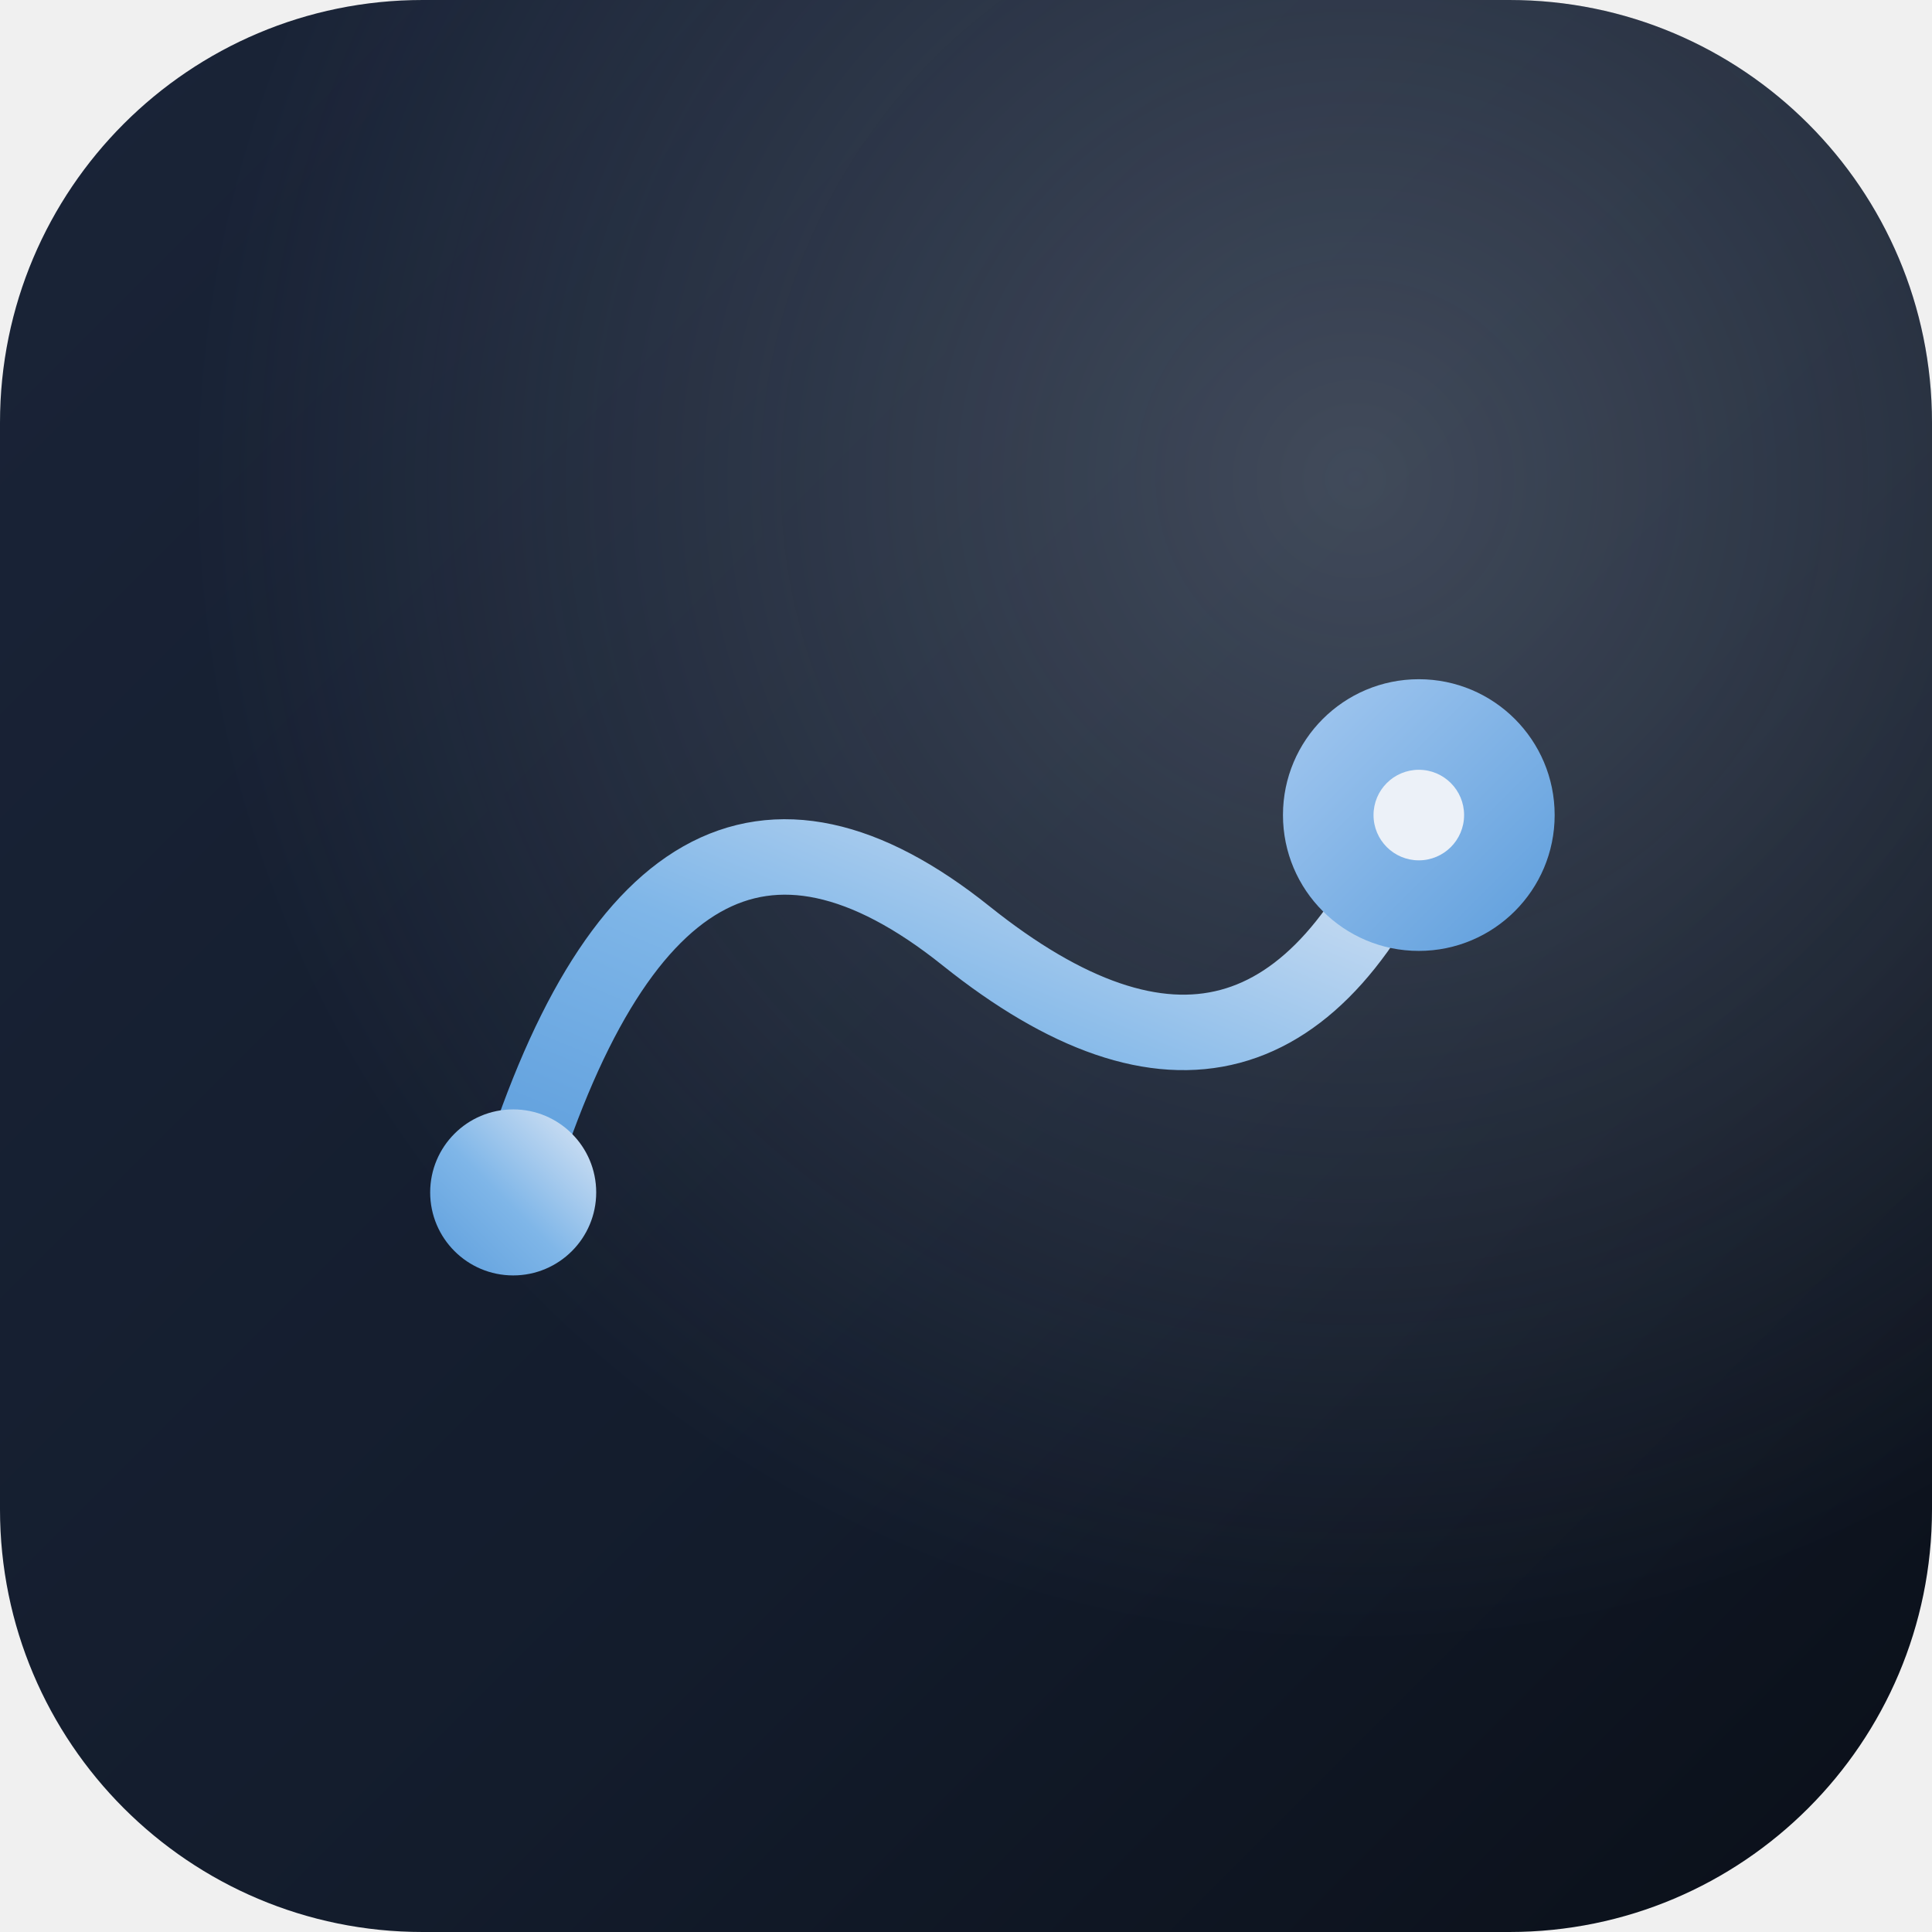
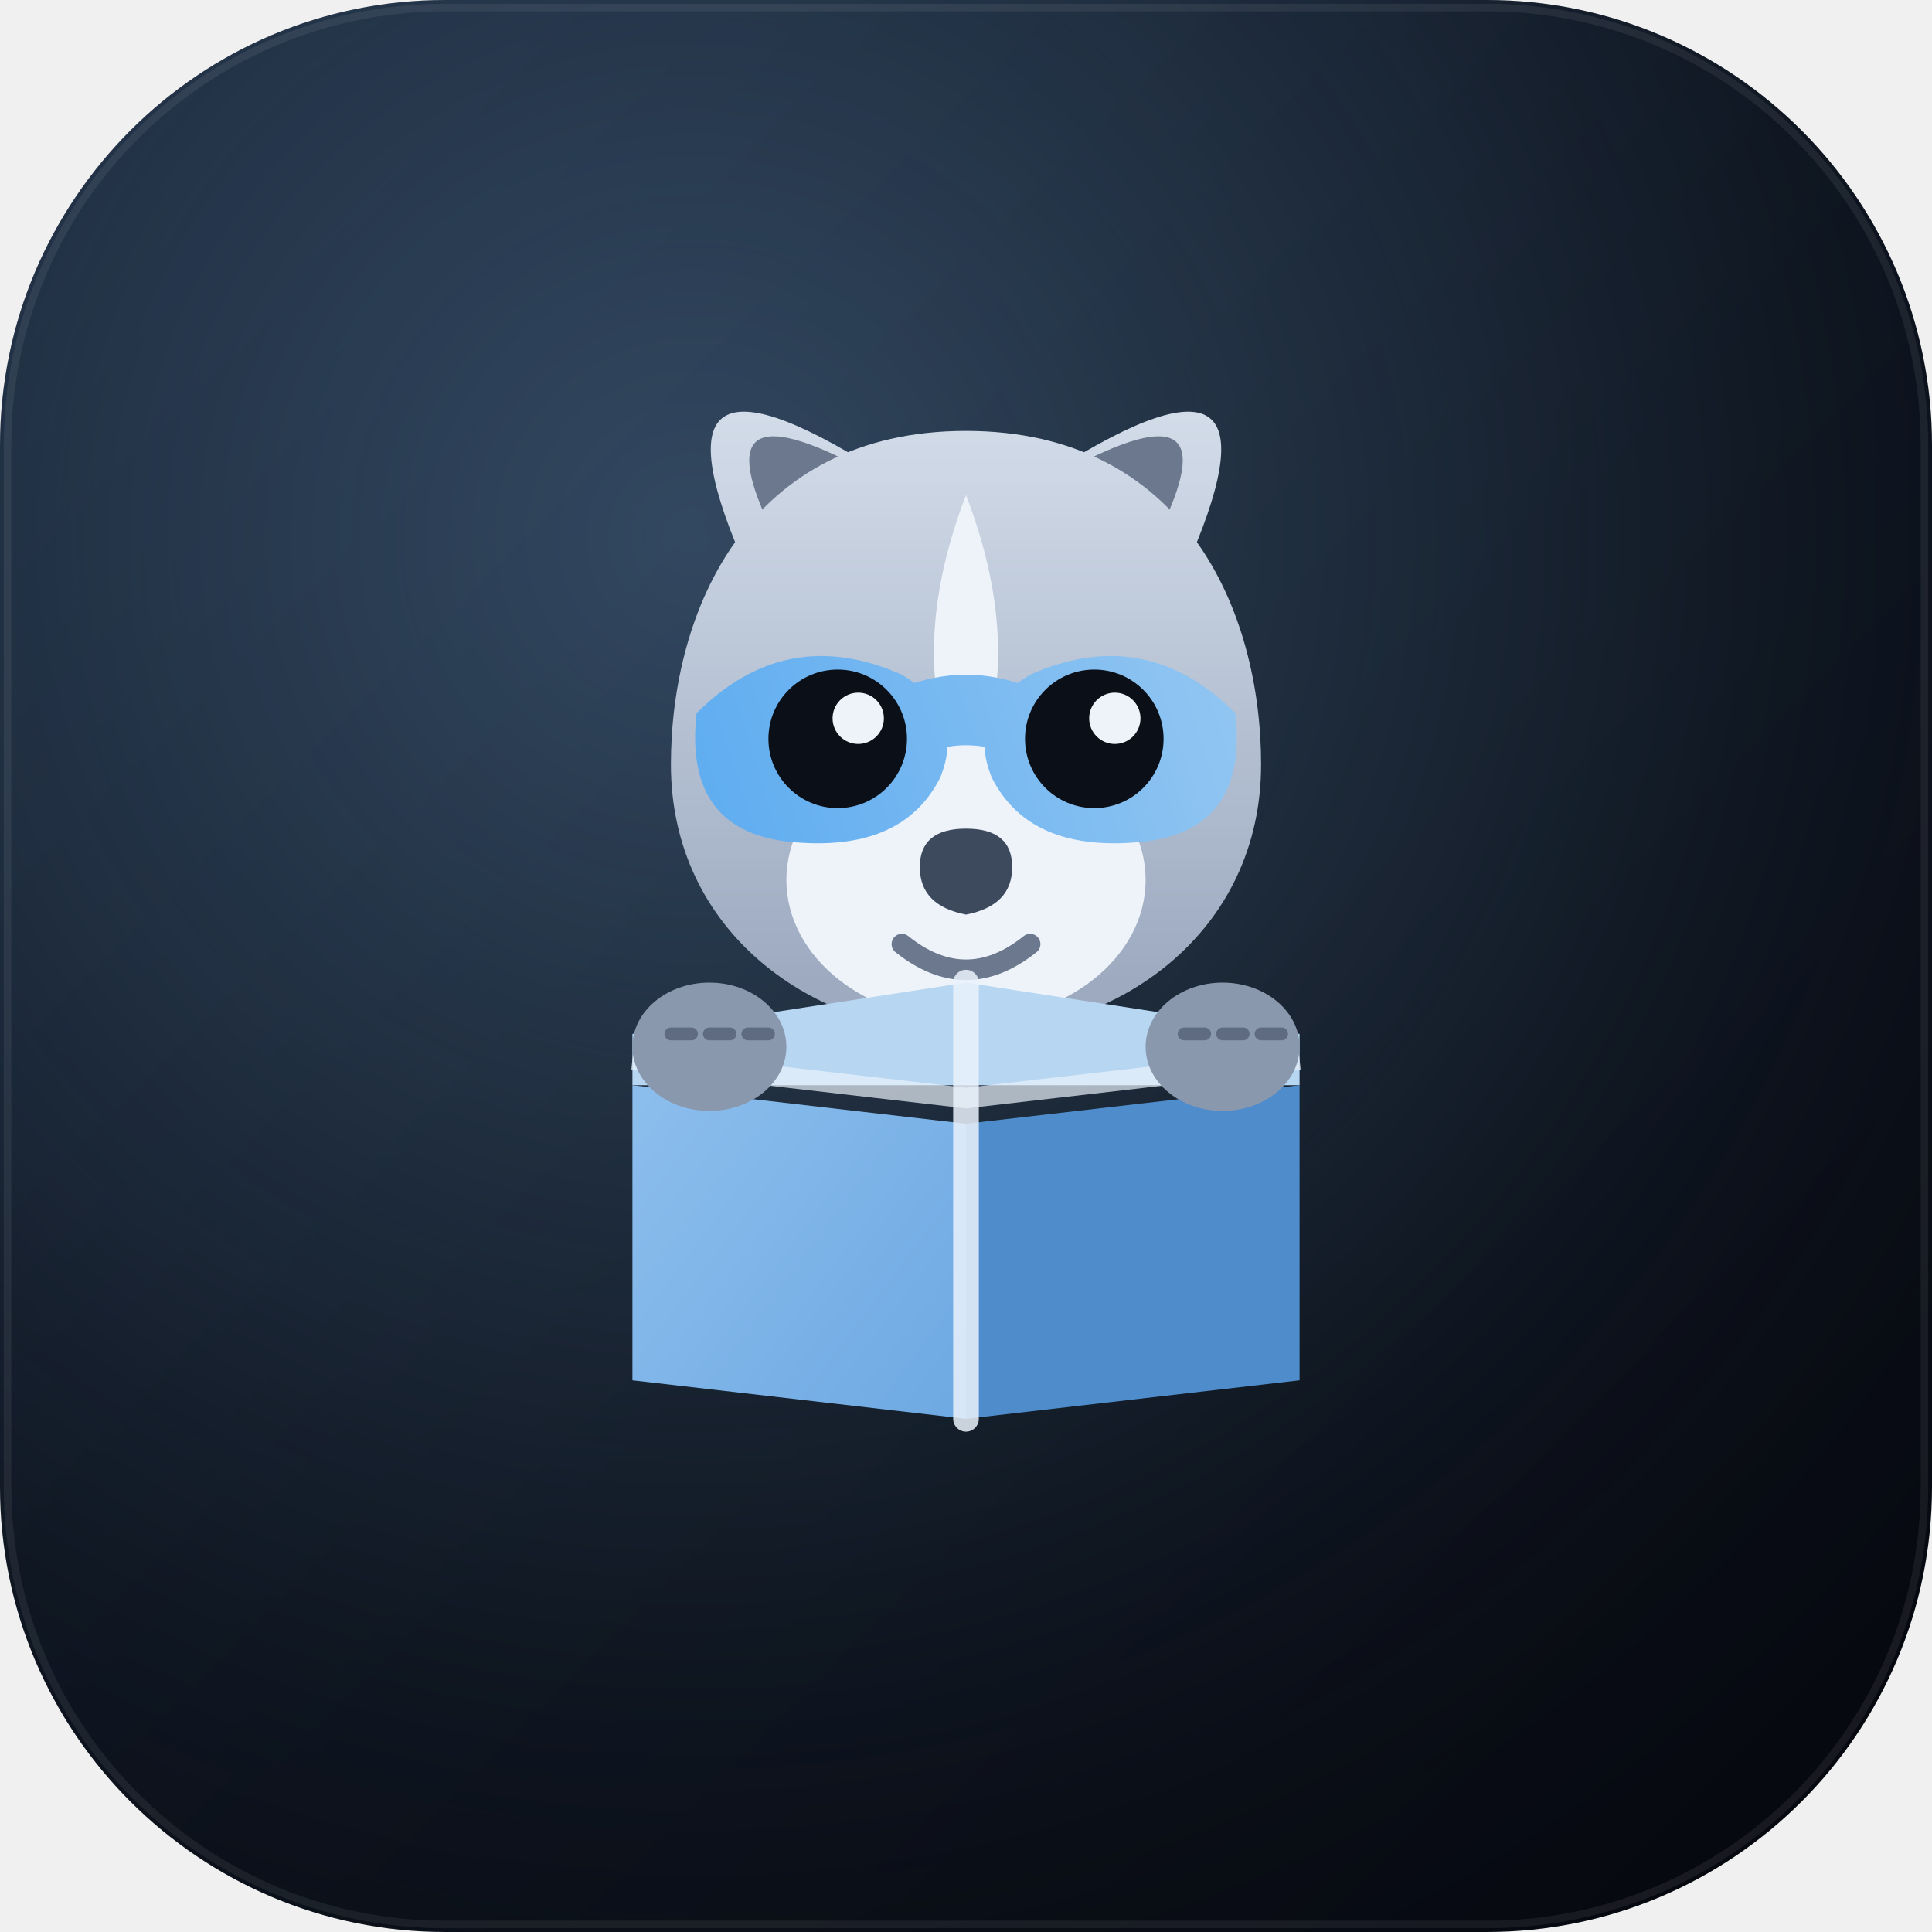
- <svg xmlns="http://www.w3.org/2000/svg" viewBox="0 0 512 512" fill="none" aria-hidden="true">
+ <svg xmlns="http://www.w3.org/2000/svg" viewBox="0 0 1024 1024" fill="none" role="img" aria-label="LocateFlow">
  <defs>
-     <linearGradient id="ai-bg" x1="0" y1="0" x2="1" y2="1">
-       <stop offset="0%" stop-color="#1A2438" />
-       <stop offset="60%" stop-color="#131C2C" />
-       <stop offset="100%" stop-color="#0A0F18" />
+     <linearGradient id="ai-bg" x1="0" y1="0" x2="1024" y2="1024" gradientUnits="userSpaceOnUse">
+       <stop offset="0%" stop-color="#131C2C" />
+       <stop offset="55%" stop-color="#0A0F18" />
+       <stop offset="100%" stop-color="#06080F" />
    </linearGradient>
-     <radialGradient id="ai-foil-glow" cx="0.7" cy="0.25" r="0.6">
-       <stop offset="0%" stop-color="#DDE7F5" stop-opacity="0.22" />
-       <stop offset="100%" stop-color="#DDE7F5" stop-opacity="0" />
+     <radialGradient id="ai-glow" cx="0.36" cy="0.28" r="0.85">
+       <stop offset="0%" stop-color="#7FB6E8" stop-opacity="0.32" />
+       <stop offset="55%" stop-color="#7FB6E8" stop-opacity="0.10" />
+       <stop offset="100%" stop-color="#06080F" stop-opacity="0" />
    </radialGradient>
-     <linearGradient id="ai-foil" x1="0" y1="1" x2="1" y2="0">
-       <stop offset="0%" stop-color="#5C9DDC" />
-       <stop offset="45%" stop-color="#7FB6E8" />
-       <stop offset="100%" stop-color="#DDE7F5" />
+     <linearGradient id="ai-mask" x1="22" y1="44" x2="78" y2="26" gradientUnits="userSpaceOnUse">
+       <stop offset="0%" stop-color="#56A8F0" />
+       <stop offset="100%" stop-color="#9CCBF2" />
    </linearGradient>
-     <linearGradient id="ai-rose" x1="0" y1="0" x2="1" y2="1">
-       <stop offset="0%" stop-color="#A5C9F0" />
+     <linearGradient id="ai-fur" x1="50" y1="6" x2="50" y2="56" gradientUnits="userSpaceOnUse">
+       <stop offset="0%" stop-color="#D9E2EE" />
+       <stop offset="100%" stop-color="#9DAAC0" />
+     </linearGradient>
+     <linearGradient id="ai-box" x1="26" y1="56" x2="74" y2="92" gradientUnits="userSpaceOnUse">
+       <stop offset="0%" stop-color="#8FC0EE" />
      <stop offset="100%" stop-color="#5C9DDC" />
    </linearGradient>
  </defs>
-   <rect width="512" height="512" rx="112" fill="url(#ai-bg)" />
-   <rect width="512" height="512" rx="112" fill="url(#ai-foil-glow)" />
-   <g transform="translate(56,56) scale(4)">
-     <path d="M20 65 Q 30 32, 50 48 T 80 40" stroke="url(#ai-foil)" stroke-width="5" fill="none" stroke-linecap="round" />
-     <circle cx="20" cy="65" r="5.5" fill="url(#ai-foil)" />
-     <circle cx="80" cy="40" r="9" fill="url(#ai-rose)" />
-     <circle cx="80" cy="40" r="3" fill="#ECF1F8" />
+   <rect width="1024" height="1024" rx="236" fill="url(#ai-bg)" />
+   <rect width="1024" height="1024" rx="236" fill="url(#ai-glow)" />
+   <g transform="translate(172 140) scale(6.8)">
+     <path d="M33 24 Q24 4 43 16 Q40 22 33 24 Z" fill="url(#ai-fur)" />
+     <path d="M67 24 Q76 4 57 16 Q60 22 67 24 Z" fill="url(#ai-fur)" />
+     <path d="M35 21 Q29 9 42 16 Q39 19 35 21 Z" fill="#6B788E" />
+     <path d="M65 21 Q71 9 58 16 Q61 19 65 21 Z" fill="#6B788E" />
+     <path d="M50 13 C33 13 27 27 27 39 C27 52 38 60 50 60 C62 60 73 52 73 39 C73 27 67 13 50 13 Z" fill="url(#ai-fur)" />
+     <path d="M50 18 Q45 31 50 41 Q55 31 50 18 Z" fill="#EEF3FA" />
+     <ellipse cx="50" cy="48" rx="14" ry="11" fill="#EEF3FA" />
+     <g fill="url(#ai-mask)">
+       <path d="M29 35 Q36 28 45 32 Q50 35 48 40 Q45 46 36 45 Q28 44 29 35 Z" />
+       <path d="M71 35 Q64 28 55 32 Q50 35 52 40 Q55 46 64 45 Q72 44 71 35 Z" />
+       <path d="M45 33 Q50 31 55 33 L55 39 Q50 36 45 39 Z" />
+     </g>
+     <circle cx="40" cy="37" r="5.4" fill="#0B1018" />
+     <circle cx="60" cy="37" r="5.4" fill="#0B1018" />
+     <circle cx="41.6" cy="35.4" r="2" fill="#EEF3FA" />
+     <circle cx="61.6" cy="35.4" r="2" fill="#EEF3FA" />
+     <path d="M50 44 q-3.6 0 -3.6 3 q0 3 3.6 3.7 q3.6 -0.7 3.6 -3.7 q0 -3 -3.6 -3 z" fill="#3D4A5E" />
+     <path d="M45 53 q5 4 10 0" stroke="#6B788E" stroke-width="1.6" fill="none" stroke-linecap="round" />
+     <path d="M24 60 L50 56 L76 60 L76 64 L24 64 Z" fill="#B7D6F2" />
+     <path d="M24 64 L50 67 L50 90 L24 87 Z" fill="url(#ai-box)" />
+     <path d="M76 64 L50 67 L50 90 L76 87 Z" fill="#4E8CCB" />
+     <path d="M50 56 L50 90" stroke="#EAF2FB" stroke-width="2" stroke-linecap="round" opacity="0.85" />
+     <path d="M24 62 L50 65 L76 62" stroke="#EAF2FB" stroke-width="1.6" fill="none" opacity="0.7" />
+     <ellipse cx="30" cy="61" rx="6" ry="5" fill="#8A98AE" />
+     <ellipse cx="70" cy="61" rx="6" ry="5" fill="#8A98AE" />
+     <path d="M27 60 l1.6 0 M30 60 l1.6 0 M33 60 l1.6 0" stroke="#5E6B80" stroke-width="1" stroke-linecap="round" />
+     <path d="M67 60 l1.6 0 M70 60 l1.6 0 M73 60 l1.6 0" stroke="#5E6B80" stroke-width="1" stroke-linecap="round" />
  </g>
+   <rect x="4" y="4" width="1016" height="1016" rx="232" fill="none" stroke="#ffffff" stroke-opacity="0.07" stroke-width="4" />
</svg>
